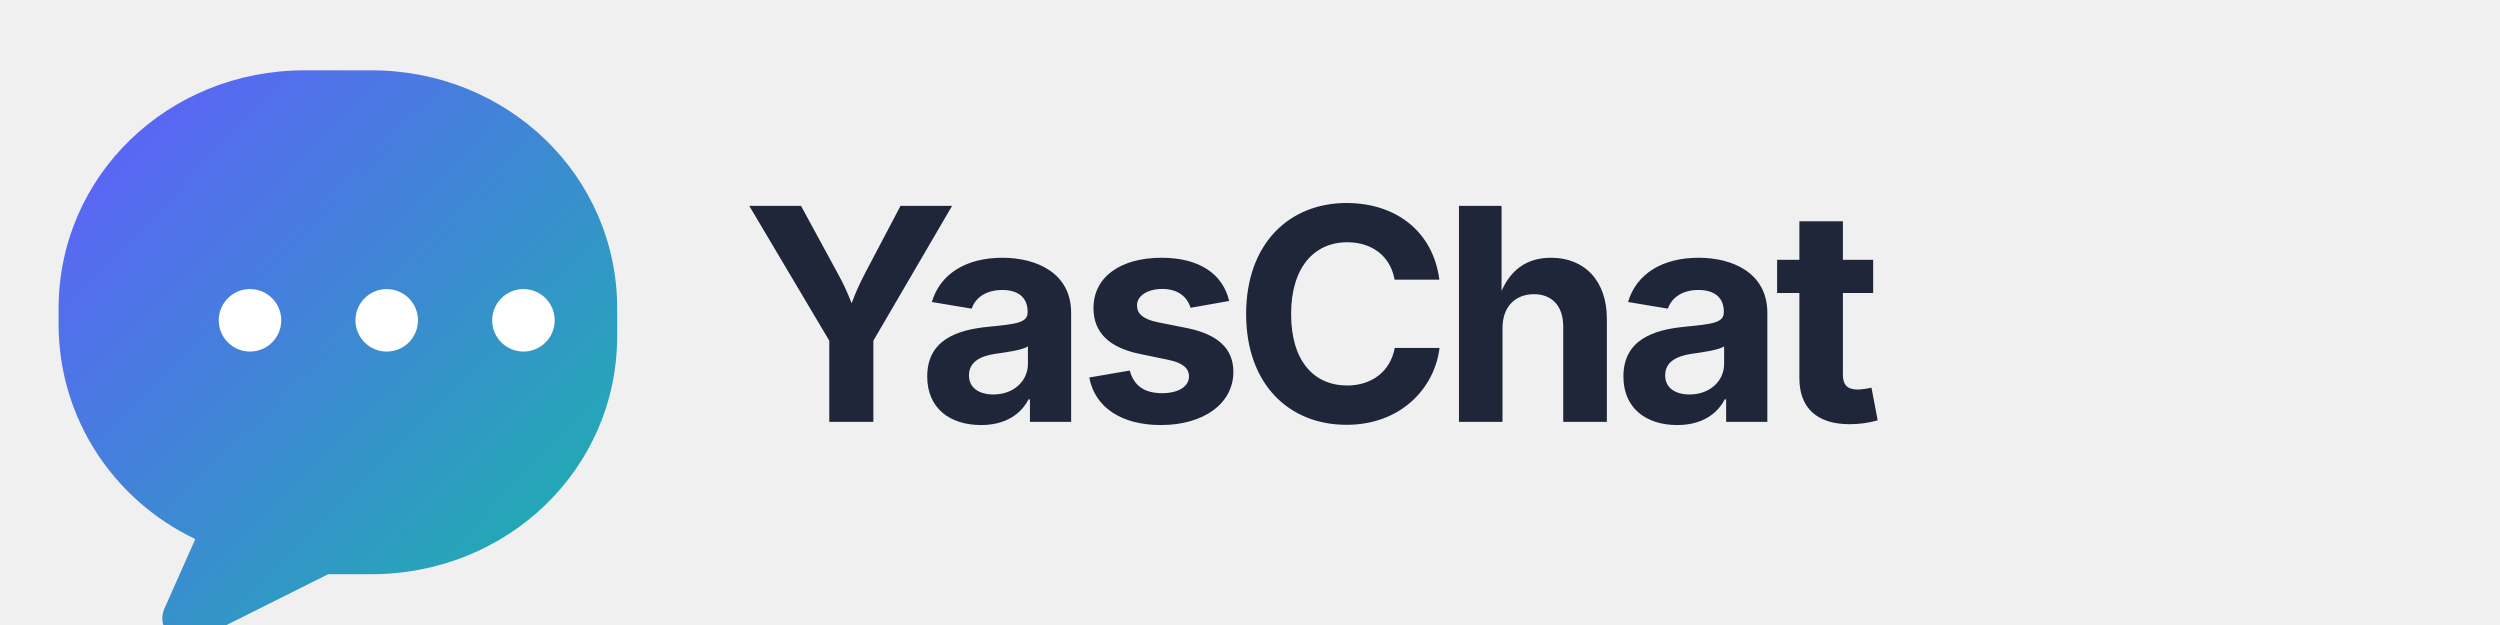
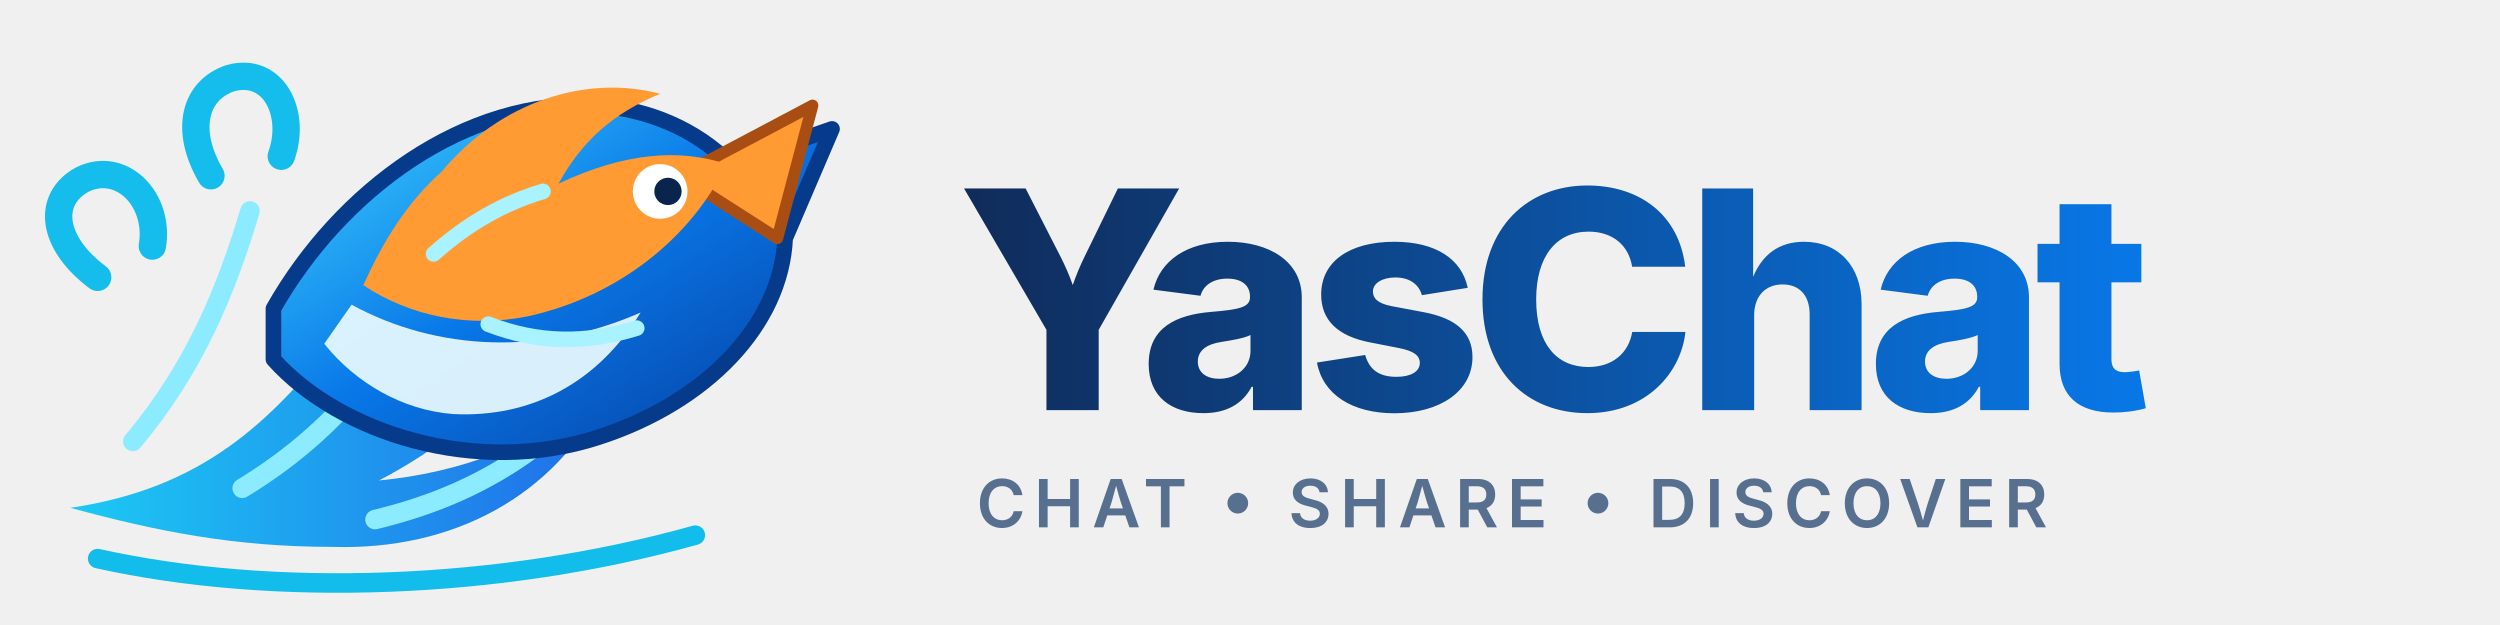
<svg xmlns="http://www.w3.org/2000/svg" viewBox="0 0 640 160" role="img" aria-labelledby="title desc">
  <defs>
-     <linearGradient id="yaschat" x1="0" y1="0" x2="1" y2="1">
-       <stop offset="0" stop-color="#635BFF" />
-       <stop offset="1" stop-color="#16B8A6" />
+     <linearGradient id="fishBody" x1="0" y1="0" x2="1" y2="1">
+       <stop offset="0" stop-color="#42D7FF" />
+       <stop offset=".48" stop-color="#0878E8" />
+       <stop offset="1" stop-color="#073A9C" />
+     </linearGradient>
+     <linearGradient id="water" x1="0" y1="0" x2="1" y2="0">
+       <stop stop-color="#12C8F4" />
+       <stop offset="1" stop-color="#1766E8" />
+     </linearGradient>
+     <linearGradient id="word" x1="0" y1="0" x2="1" y2="0">
+       <stop stop-color="#102B59" />
+       <stop offset="1" stop-color="#0878E8" />
    </linearGradient>
  </defs>
-   <path d="M78 18c-35 0-63 27-63 61v4c0 24 14 45 35 55l-8 18c-2 5 3 10 8 8l34-17h11c35 0 63-27 63-61v-7c0-34-28-61-63-61H78z" fill="url(#yaschat)" />
-   <circle cx="64" cy="82" r="8" fill="#fff" />
-   <circle cx="99" cy="82" r="8" fill="#fff" />
-   <circle cx="134" cy="82" r="8" fill="#fff" />
-   <text x="190" y="108" font-family="Inter,Segoe UI,Arial,sans-serif" font-size="76" font-weight="750" letter-spacing="-3" fill="#20263A">YasChat</text>
+   <path d="M18 130c34-5 51-22 68-43 12-15 20-31 34-47-3 24-14 45-30 62 27-12 44-29 61-54-2 34-25 60-54 75 21-2 39-9 58-22-13 26-39 40-70 39-25 0-45-4-67-10z" fill="url(#water)" opacity=".95" />
+   <path d="M34 113c16-19 24-39 30-59M62 125c23-14 36-31 47-51M96 133c25-6 42-17 58-34" fill="none" stroke="#8CEBFF" stroke-width="5" stroke-linecap="round" />
+   <path d="M54 45c-7-12-4-22 5-25 11-3 17 9 13 20M25 71c-12-9-13-20-4-25 10-5 20 5 18 17" fill="none" stroke="#14BDEB" stroke-width="7" stroke-linecap="round" />
+   <path d="M70 79c17-30 49-54 83-52 13 1 25 6 34 15l26-9-12 28c-1 22-20 42-48 51-31 10-66-1-83-20z" fill="url(#fishBody)" stroke="#063B8C" stroke-width="4" stroke-linejoin="round" />
+   <path d="M174 45l34-18-9 34z" fill="#FF9B32" stroke="#A94E12" stroke-width="3" stroke-linejoin="round" />
+   <path d="M113 44c15-18 37-25 56-20-12 5-20 12-26 23 17-8 31-9 43-5-9 19-28 34-51 39-15 3-30 0-42-8 5-11 11-21 20-29z" fill="#FF9B32" />
+   <path d="M90 78c22 12 49 13 74 2-11 18-28 27-48 26-13-1-25-8-33-18z" fill="#EAFBFF" opacity=".92" />
+   <circle cx="169" cy="49" r="7" fill="#fff" />
+   <circle cx="171" cy="49" r="3.5" fill="#09244D" />
+   <path d="M125 83c13 5 25 5 38 1M111 65c9-8 18-13 28-16" fill="none" stroke="#A9F2FF" stroke-width="4" stroke-linecap="round" />
+   <path d="M25 143c45 10 103 8 153-6" fill="none" stroke="#12BDEB" stroke-width="5" stroke-linecap="round" />
+   <text x="245" y="105" font-family="Inter,Segoe UI,Arial,sans-serif" font-size="78" font-weight="800" letter-spacing="-3" fill="url(#word)">YasChat</text>
+   <text x="250" y="135" font-family="Inter,Segoe UI,Arial,sans-serif" font-size="17" font-weight="600" letter-spacing="2.2" fill="#58708F">CHAT • SHARE • DISCOVER</text>
</svg>
